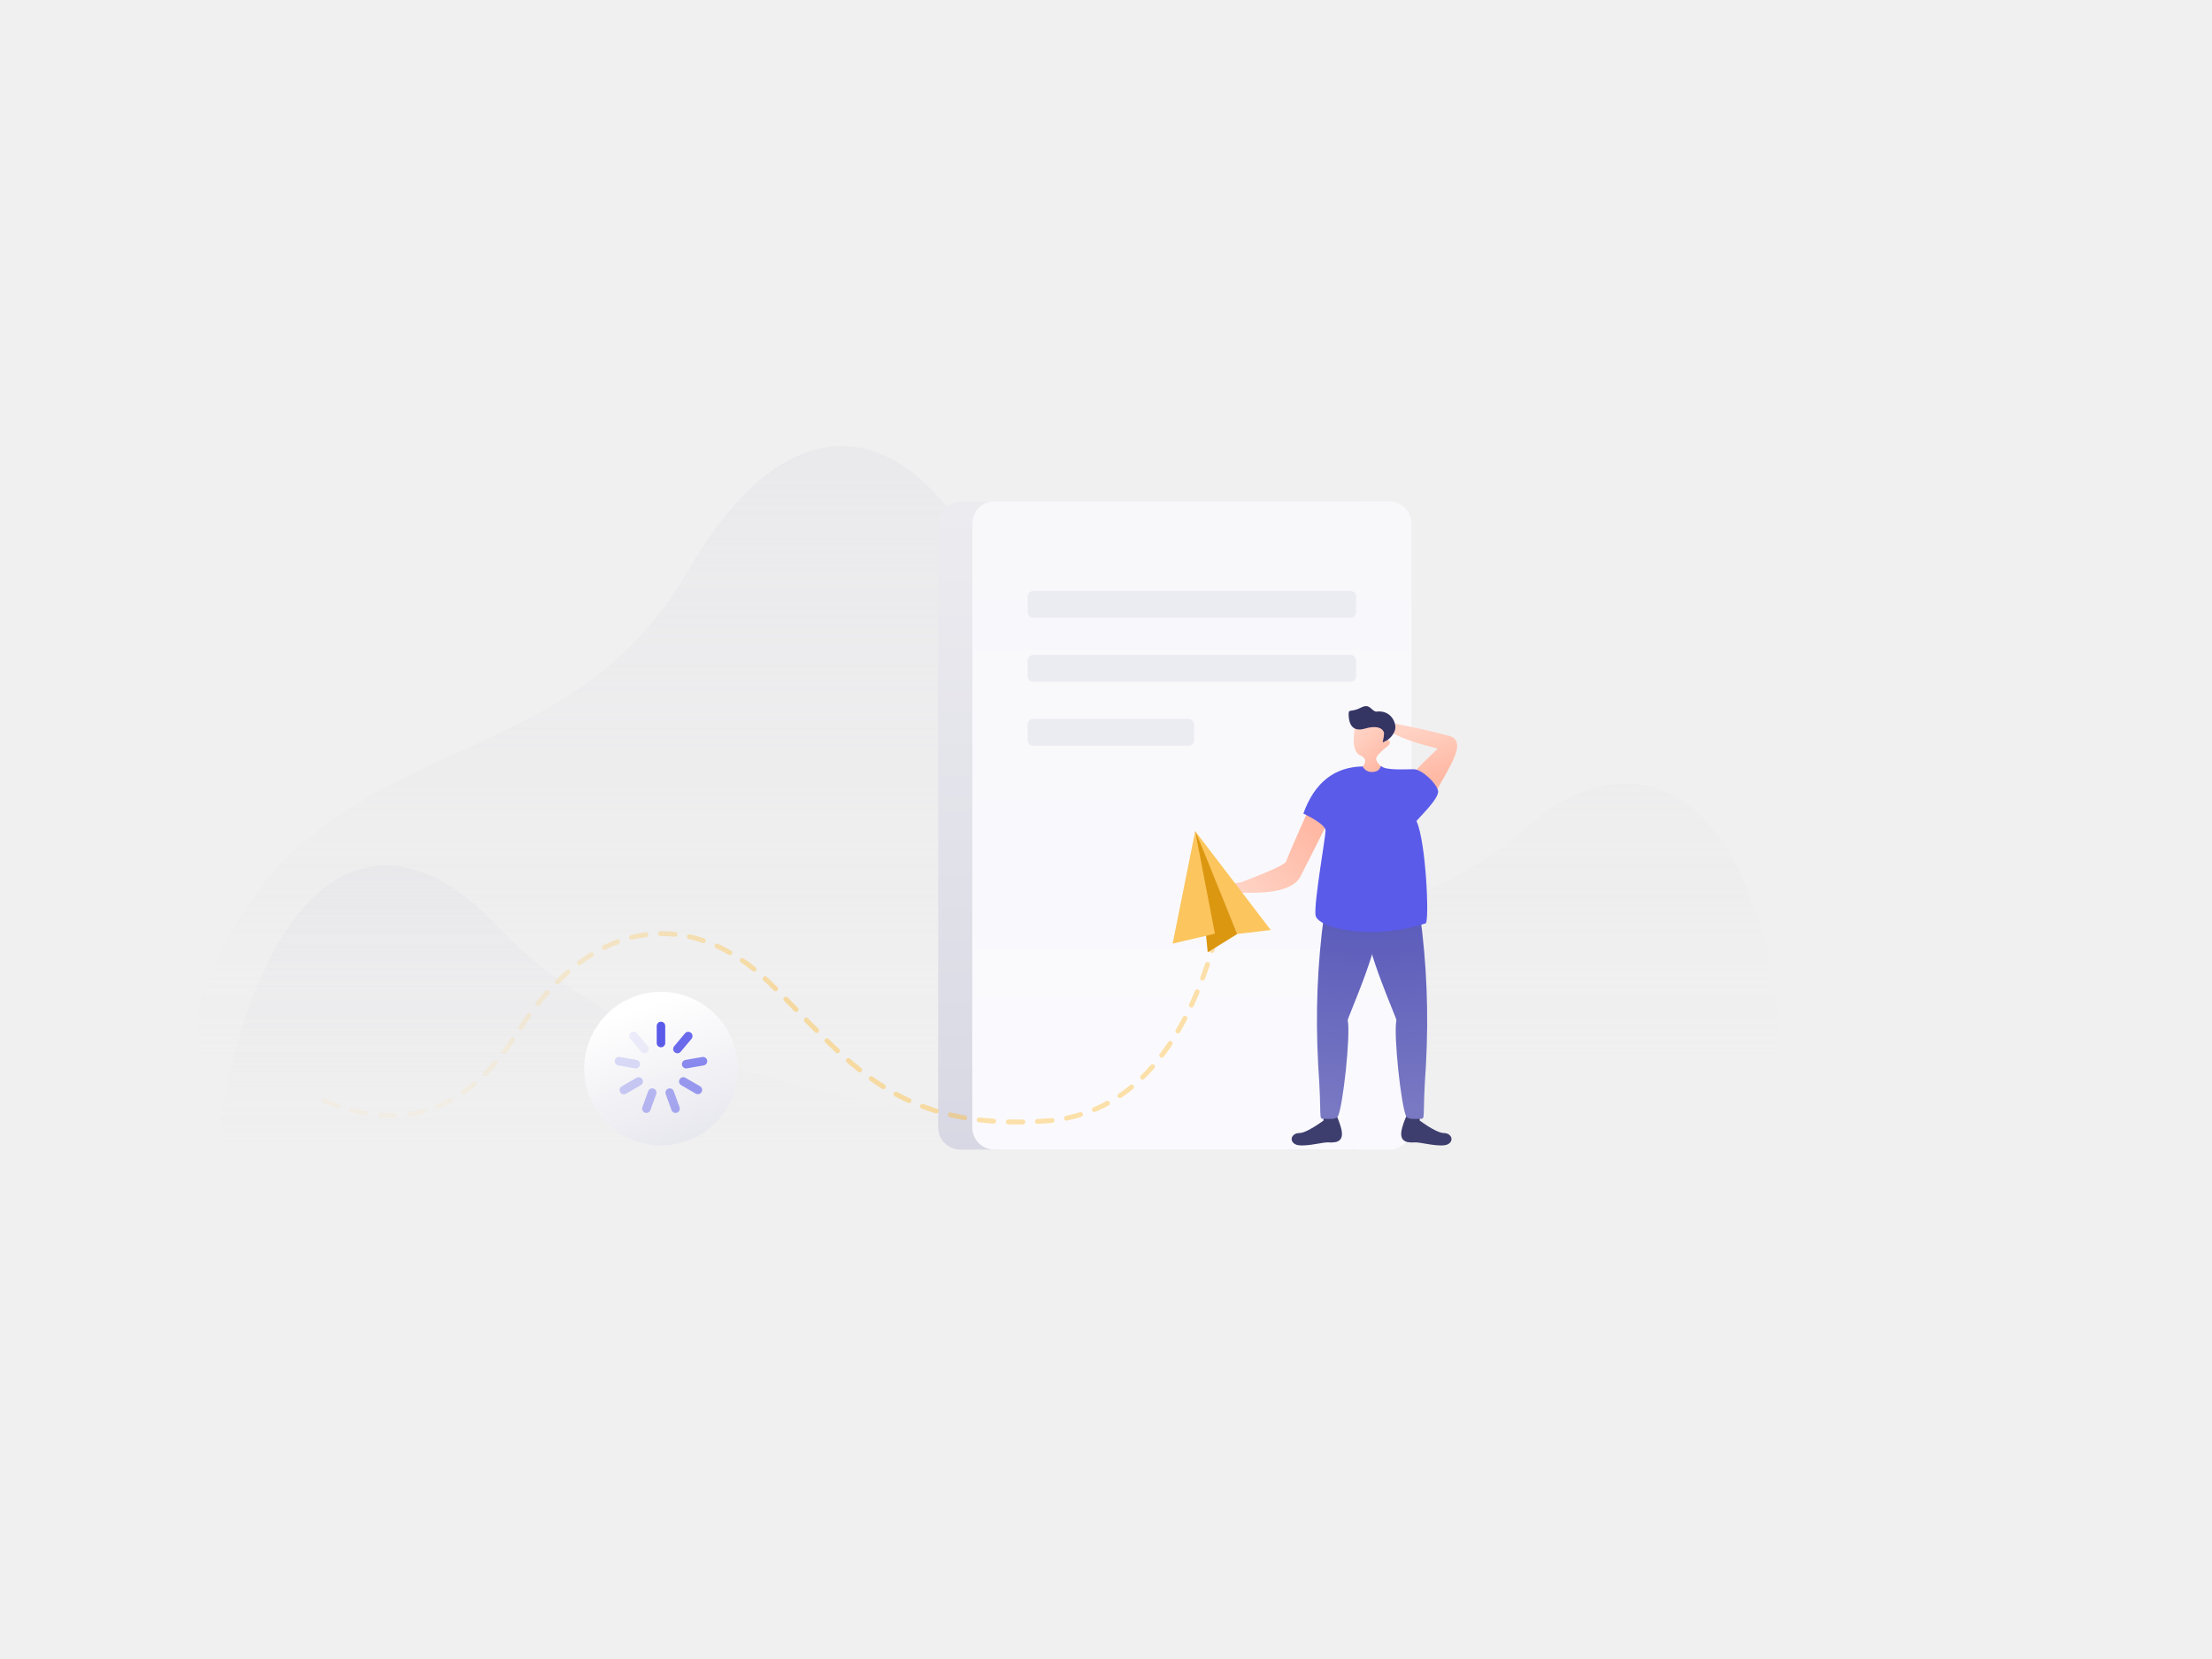
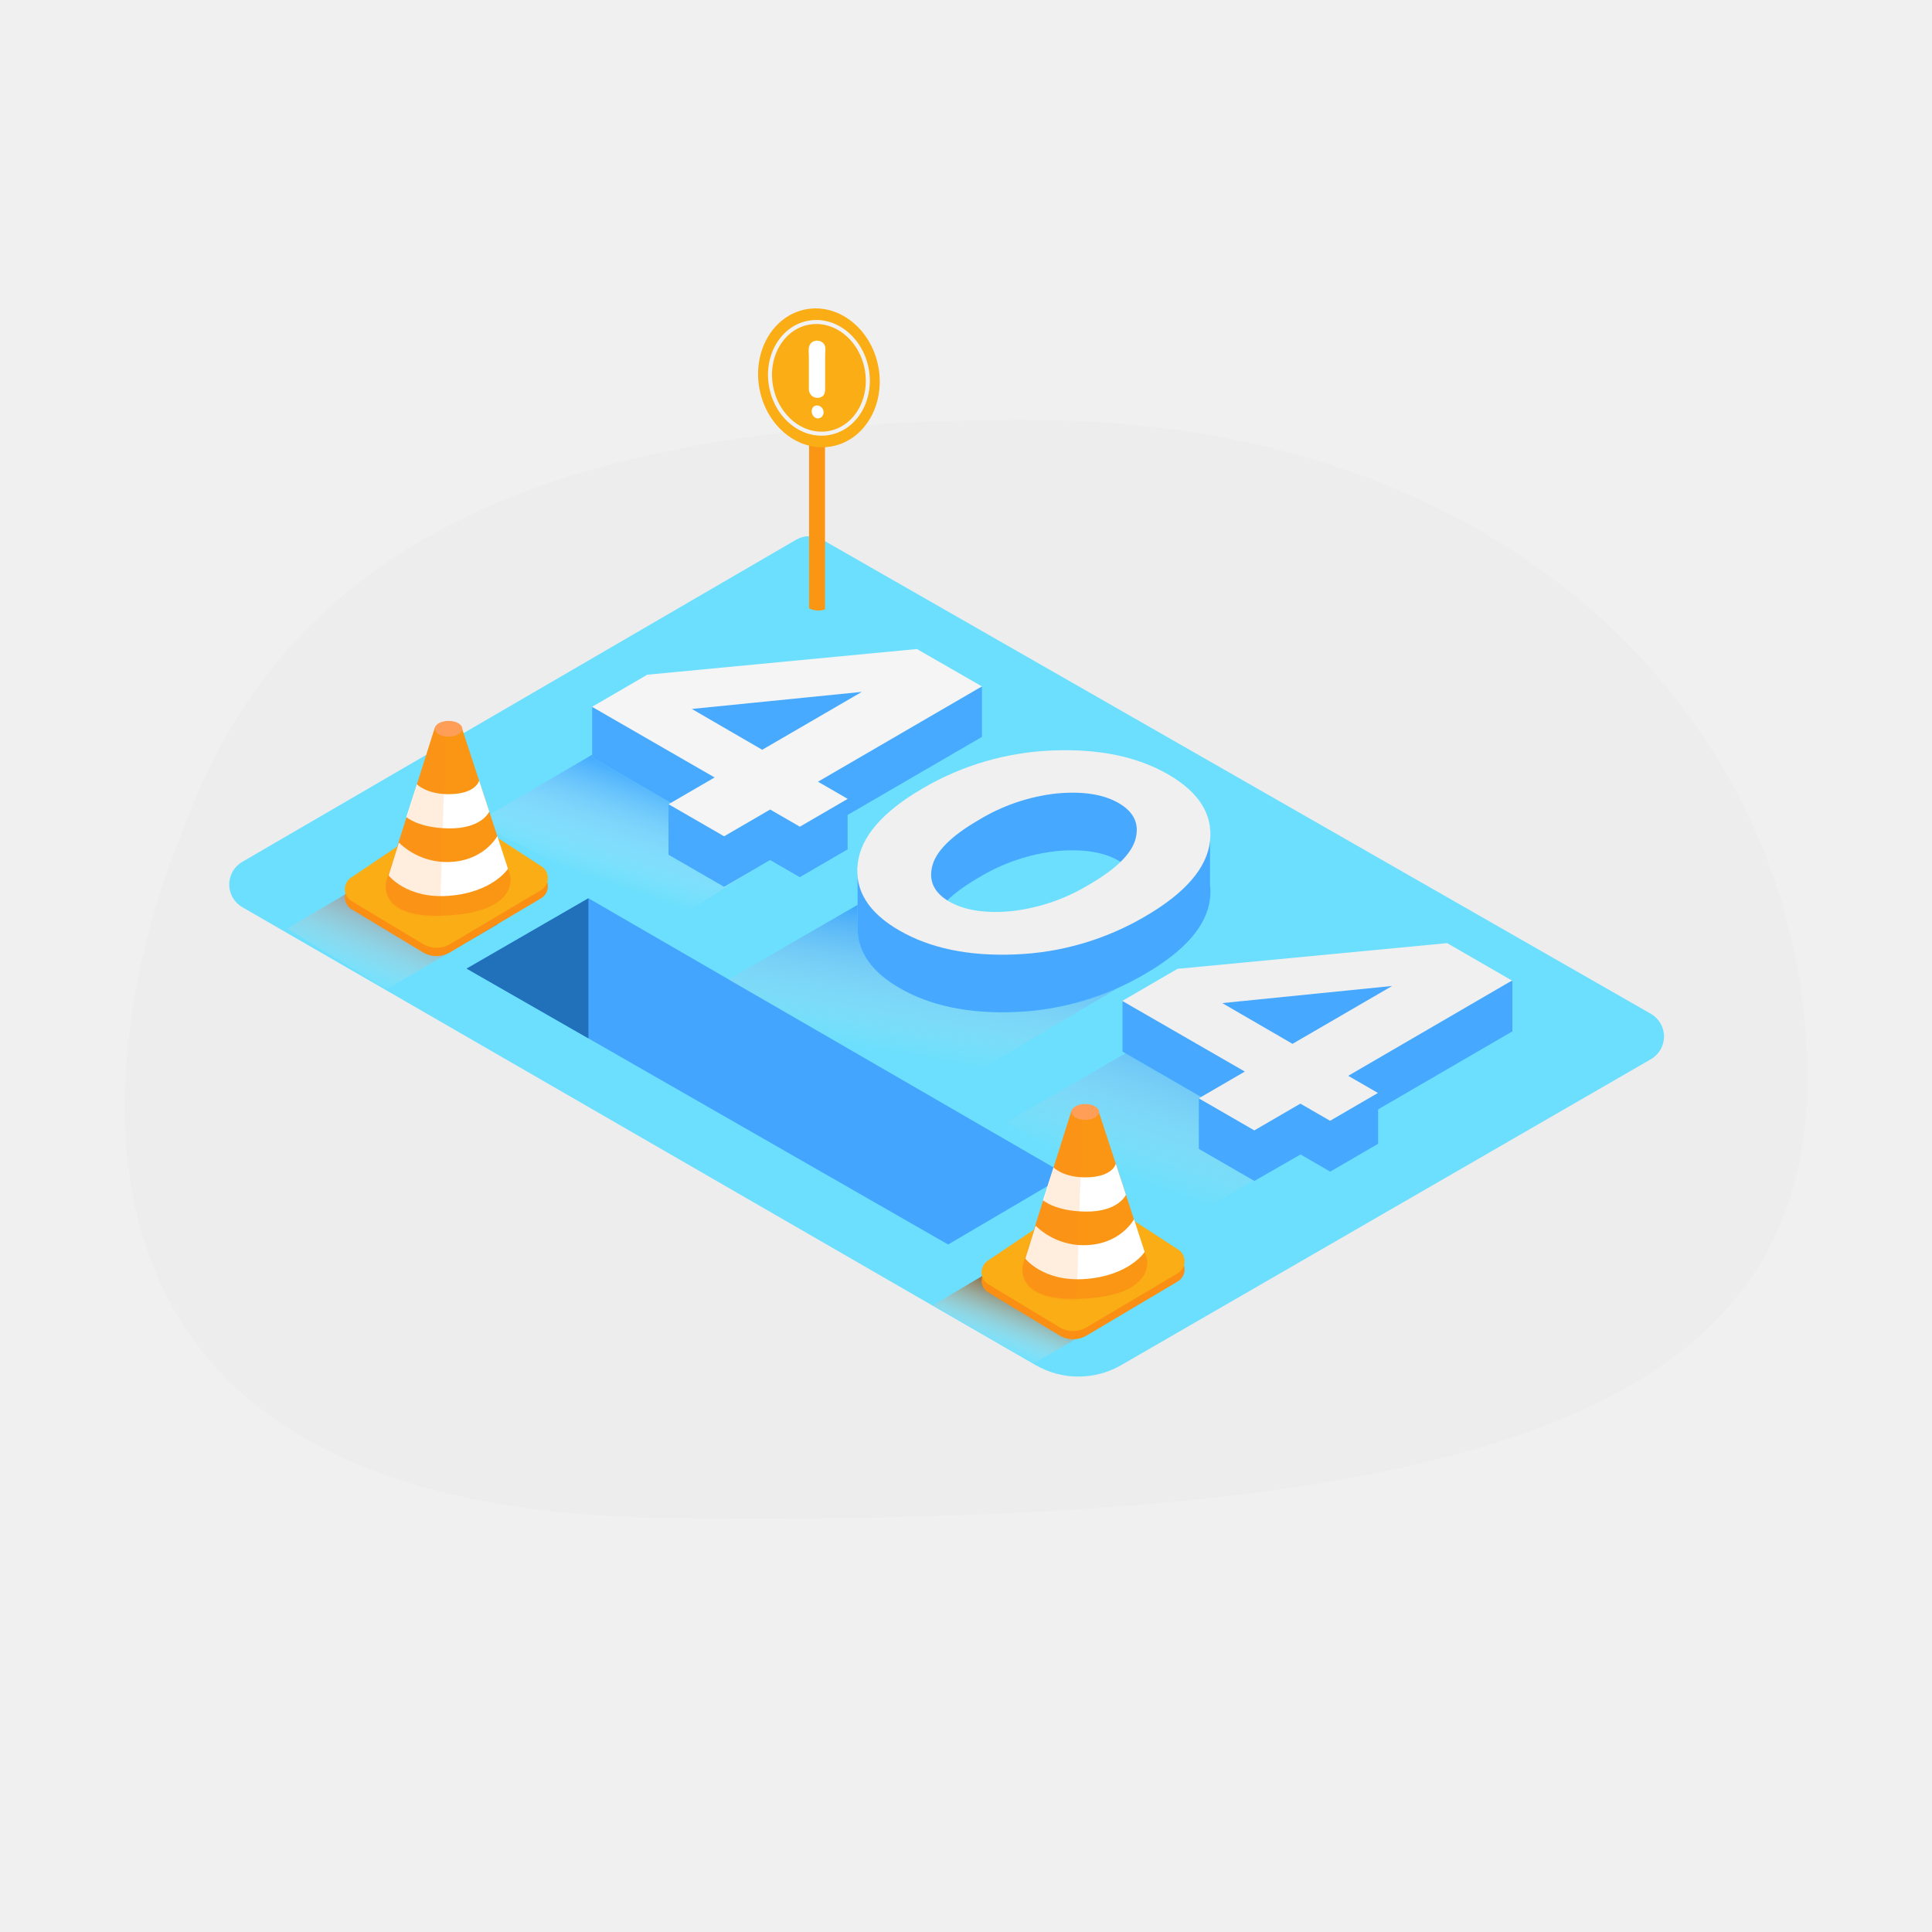
- <svg xmlns="http://www.w3.org/2000/svg" viewBox="0 0 400 300" fill="none">
-   <path opacity=".302" d="M124.645 102.87c19.586-33.838 44.775-29.344 60.392 15.667 15.617 45.01 52.771 62.396 90.399 31.714 14.027-13.618 35.238-14.088 44.079 21.393 2.103 11.917 3.029 18.858 2.777 20.821H34.701c0-11.435 4.968-23.114 14.905-35.035 22.97-24.944 55.453-20.722 75.039-54.56Z" fill="url(#a)" />
-   <path opacity=".302" d="M189.371 202.561s-66.757 0-99.856-35.488C68.719 145.127 46.857 156.842 39 206.941c-.011.605 50.112.605 150.371 0v-4.38Z" fill="url(#b)" />
-   <path d="M245.065 90.676h-71.406a4.01 4.01 0 0 0-4.01 4.01v109.192a4.01 4.01 0 0 0 4.01 4.01h71.406a4.01 4.01 0 0 0 4.01-4.01V94.686a4.01 4.01 0 0 0-4.01-4.01Z" fill="url(#c)" />
-   <path d="M251.234 90.676h-71.406a4.01 4.01 0 0 0-4.01 4.01v109.192a4.01 4.01 0 0 0 4.01 4.01h71.406a4.01 4.01 0 0 0 4.01-4.01V94.686a4.01 4.01 0 0 0-4.01-4.01Z" fill="url(#d)" />
-   <path d="M244.22 106.87h-57.377a1 1 0 0 0-1 1v2.856a1 1 0 0 0 1 1h57.377a1 1 0 0 0 1-1v-2.856a1 1 0 0 0-1-1ZM244.22 118.437h-57.377a1 1 0 0 0-1 1v2.856a1 1 0 0 0 1 1h57.377a1 1 0 0 0 1-1v-2.856a1 1 0 0 0-1-1ZM214.917 130.004h-28.074a1 1 0 0 0-1 1v2.856a1 1 0 0 0 1 1h28.074a1 1 0 0 0 1-1v-2.856a1 1 0 0 0-1-1Z" fill="#EBEBF2" />
-   <path fill-rule="evenodd" clip-rule="evenodd" d="M256.73 202.64c2.094 1.502 3.558 2.253 4.39 2.253 1.248 0 1.922 1.295.762 1.995-1.161.699-4.878-.309-5.83-.309s-3.403.4-2.464-2.766c.626-2.111 1.201-3.009 1.725-2.695l1.417.445v1.077ZM239.322 202.64c-2.094 1.502-3.558 2.253-4.39 2.253-1.248 0-1.923 1.295-.762 1.995 1.161.699 4.878-.309 5.83-.309s3.403.4 2.464-2.766c-.626-2.111-1.201-3.009-1.725-2.695l-1.417.445v1.077Z" fill="#3E3E6E" />
-   <path fill-rule="evenodd" clip-rule="evenodd" d="M256.786 165.405c1.22 8.869 1.577 17.923 1.07 27.161-.71 9.967.034 9.746-1.07 9.746-.417 0-2.114.224-2.489-.432-.895-1.571-2.34-14.741-1.783-17.389.055-.398-5.566-12.757-5.566-17.564.209-.938 3.488-1.445 9.838-1.522Z" fill="url(#e)" />
-   <path fill-rule="evenodd" clip-rule="evenodd" d="M239.438 165.405c-1.22 8.869-1.576 17.923-1.07 27.161.71 9.967-.034 9.746 1.07 9.746.417 0 2.114.224 2.489-.432.895-1.571 2.341-14.741 1.784-17.389-.056-.398 5.565-12.757 5.565-17.564-.209-.938-3.488-1.445-9.838-1.522Z" fill="url(#f)" />
-   <path fill-rule="evenodd" clip-rule="evenodd" d="M236.322 147.073c-2.059 4.61-3.316 7.523-3.77 8.737-.211.503-2.934 1.757-8.169 3.761-1.755.154-2.758.675-3.01 1.564-.143.571-.079 1.549.814 1.63.596.054 1.445-.395 2.547-1.346 5.848.21 9.326-.765 10.434-2.926 1.108-2.16 2.795-5.505 5.062-10.032l-3.637-1.776-.271.388Z" fill="url(#g)" />
-   <path fill-rule="evenodd" clip-rule="evenodd" d="M255.534 140.219c0-.833 3.366-3.689 4.432-4.84.295-.049-5.363-1.05-9.219-3.385-2.571-1.556-2.77-2.066-.597-1.531 5.485 1.021 9.572 1.925 12.261 2.711 2.655 1.199-.052 5.12-2.69 9.879-2.639 4.759-4.187-2-4.187-2.834Z" fill="url(#h)" />
-   <path fill-rule="evenodd" clip-rule="evenodd" d="M245.115 131.007c-.638 3.18-.338 5.05.898 5.609 1.619.674.476 2.065.149 2.236-.219.114-.165.501.16 1.159 1.023.541 1.776.756 2.256.646.481-.11 1.068-.651 1.76-1.623-1.289-.926-1.738-1.669-1.347-2.229.392-.56.987-1.143 1.786-1.751.775-.593.745-1.045-.09-1.354.202-.561.277-1.201.224-1.919l-2.717-.774-2.765-.603-.314.603Z" fill="url(#i)" />
-   <path fill-rule="evenodd" clip-rule="evenodd" d="M246.402 138.592c-5.133.106-8.706 2.95-10.719 8.531.269.1 4.02 1.899 4.02 3.066 0 1.166-2.079 12.823-1.824 15.255.255 2.432 10.209 4.724 19.948 1.518.664-.638.039-14.731-1.672-18.467-.089-.156 4.194-4.077 3.894-5.489-.3-1.411-2.958-3.906-4.41-3.906s-4.972.227-5.793-.508c-.346-.311-.001 1.005-1.792 1.005-.717 0-1.268-.335-1.652-1.005Z" fill="#5B5BEA" />
-   <path fill-rule="evenodd" clip-rule="evenodd" d="M246.932 131.729c2.648-.753 3.352.405 3.352.895 0 .326-.084.867-.251 1.624.326-.145.555-.255.688-.33a3.473 3.473 0 0 0 1.541-1.908c.358-1.185-.694-3.698-3.421-3.324-.95-.18-1.101-1.579-2.753-.718-1.652.861-2.209.199-2.209 1.081 0 .883.068 3.602 3.053 2.68Z" fill="#353564" />
-   <path d="M119.525 207.117c7.666 0 13.881-6.215 13.881-13.88 0-7.666-6.215-13.881-13.881-13.881s-13.88 6.215-13.88 13.881c0 7.665 6.214 13.88 13.88 13.88Z" fill="url(#j)" />
-   <path d="M120.296 185.525a.77.77 0 1 0-1.542 0v3.085a.77.77 0 1 0 1.542 0v-3.085Z" fill="#5B5BEA" />
-   <path opacity=".9" d="M125.073 187.825a.772.772 0 0 0-1.182-.991l-1.982 2.363a.77.77 0 1 0 1.181.991l1.983-2.363Z" fill="#5B5BEA" />
-   <path opacity=".7" d="M127.254 192.657a.771.771 0 0 0-.268-1.519l-3.038.536a.771.771 0 0 0 .268 1.519l3.038-.536Z" fill="#5B5BEA" />
-   <path opacity=".6" d="M125.818 197.76a.77.77 0 1 0 .771-1.336l-2.671-1.542a.772.772 0 0 0-.771 1.336l2.671 1.542Z" fill="#5B5BEA" />
-   <path opacity=".5" d="M121.438 200.747a.77.77 0 1 0 1.449-.528l-1.055-2.898a.77.77 0 1 0-1.449.527l1.055 2.899Z" fill="#5B5BEA" />
-   <path opacity=".4" d="M116.163 200.219a.771.771 0 0 0 1.45.528l1.055-2.899a.771.771 0 0 0-1.45-.527l-1.055 2.898Z" fill="#5B5BEA" />
-   <path opacity=".3" d="M112.462 196.424a.772.772 0 1 0 .771 1.336l2.671-1.542a.772.772 0 0 0-.771-1.336l-2.671 1.542Z" fill="#5B5BEA" />
-   <path opacity=".2" d="M112.065 191.138a.77.77 0 0 0-.268 1.519l3.038.536a.77.77 0 0 0 .268-1.519l-3.038-.536Z" fill="#5B5BEA" />
-   <path opacity=".1" d="M115.159 186.834a.77.77 0 1 0-1.181.991l1.983 2.363a.77.77 0 1 0 1.181-.991l-1.983-2.363Z" fill="#5B5BEA" />
-   <path opacity=".398" d="M58.606 199.034c14.326 6.056 25.976 1.959 34.952-12.293 13.462-21.377 31.62-22.663 45.691-8.927 14.072 13.736 22.498 27.157 50.847 24.819 15.36-1.653 25.738-14.549 31.134-38.688" stroke="url(#k)" stroke-width=".881" stroke-linecap="round" stroke-dasharray="2.64 2.64" />
-   <path fill-rule="evenodd" clip-rule="evenodd" d="M216.128 150.301c.248.318 4.804 6.277 13.666 17.876l-6.059.72c-5.319-12.715-7.855-18.914-7.607-18.596Z" fill="#FCC55E" />
-   <path fill-rule="evenodd" clip-rule="evenodd" d="M216.128 150.301c.154.512.908 7.816 2.262 21.914l5.345-3.318c-5.225-12.909-7.76-19.108-7.607-18.596Z" fill="#DB9710" />
-   <path fill-rule="evenodd" clip-rule="evenodd" d="m216.128 150.301-4.077 20.333 7.645-1.791-3.568-18.542Z" fill="#FCC55E" />
+ <svg xmlns="http://www.w3.org/2000/svg" xmlns:xlink="http://www.w3.org/1999/xlink" width="480" height="480" viewBox="0 0 480 480">
  <defs>
-     <linearGradient id="a" x1="178.517" y1="80.651" x2="178.517" y2="192.465" gradientUnits="userSpaceOnUse">
-       <stop stop-color="#DCDCE4" />
-       <stop offset="1" stop-color="#DEDEE6" stop-opacity="0" />
+     <style>.a,.h{fill:none;}.b{fill:#e6e6e6;opacity:0.3;}.b,.j,.k,.l,.n,.p,.r,.s,.u{isolation:isolate;}.c{fill:#6bdffd;}.d{fill:#fa9614;}.e,.n{fill:#44a5ff;}.f{fill:#2070ba;}.g{fill:#faad14;}.h{stroke:#f2f2f2;stroke-miterlimit:10;}.i{fill:#fff;}.j{fill:url(#a);}.k{fill:url(#b);}.l{fill:url(#c);}.m{fill:#68e1fd;}.n,.p{opacity:0.95;}.o{fill:#f0f0f0;}.p{fill:#45a7ff;}.q{fill:#f5f5f5;}.r{fill:url(#d);}.s{fill:url(#e);}.t{fill:#fa8f14;}.u{fill:#ff8522;opacity:0.15;}.v{fill:#ff9f57;}</style>
+     <linearGradient id="a" x1="0.234" y1="0.81" x2="0.514" y2="0.378" gradientUnits="objectBoundingBox">
+       <stop offset="0" stop-color="#f5f5f5" stop-opacity="0" />
+       <stop offset="1" stop-color="#1890ff" />
    </linearGradient>
-     <linearGradient id="b" x1="114.185" y1="156.5" x2="114.185" y2="207.395" gradientUnits="userSpaceOnUse">
-       <stop stop-color="#DCDCE4" />
-       <stop offset="1" stop-color="#DEDEE6" stop-opacity="0" />
+     <linearGradient id="b" x1="0.258" y1="0.771" x2="0.472" y2="0.114" gradientUnits="objectBoundingBox">
+       <stop offset="0" stop-color="#e1e1e1" stop-opacity="0" />
+       <stop offset="1" stop-color="#1890ff" />
    </linearGradient>
-     <linearGradient id="c" x1="209.362" y1="90.676" x2="209.362" y2="207.888" gradientUnits="userSpaceOnUse">
-       <stop stop-color="#ECECF0" />
-       <stop offset="1" stop-color="#D8D8E4" />
+     <linearGradient id="c" x1="0.273" y1="0.77" x2="0.722" y2="0.048" xlink:href="#b" />
+     <linearGradient id="d" x1="0.064" y1="0.831" x2="0.483" y2="0.088" gradientUnits="objectBoundingBox">
+       <stop offset="0" stop-color="#fff" stop-opacity="0" />
+       <stop offset="0.98" stop-color="#84210b" />
    </linearGradient>
-     <linearGradient id="d" x1="215.531" y1="90.676" x2="215.531" y2="198.457" gradientUnits="userSpaceOnUse">
-       <stop stop-color="#F8F8FB" />
-       <stop offset="1" stop-color="#FAFAFE" />
-     </linearGradient>
-     <linearGradient id="e" x1="252.786" y1="200.587" x2="249.807" y2="167.076" gradientUnits="userSpaceOnUse">
-       <stop stop-color="#7878C3" />
-       <stop offset="1" stop-color="#5C5CBB" />
-     </linearGradient>
-     <linearGradient id="f" x1="243.438" y1="200.587" x2="246.417" y2="167.076" gradientUnits="userSpaceOnUse">
-       <stop stop-color="#7878C3" />
-       <stop offset="1" stop-color="#5C5CBB" />
-     </linearGradient>
-     <linearGradient id="g" x1="223.714" y1="159.807" x2="236.303" y2="148.233" gradientUnits="userSpaceOnUse">
-       <stop stop-color="#FFD2C4" />
-       <stop offset="1" stop-color="#FFB8A3" />
-     </linearGradient>
-     <linearGradient id="h" x1="256.079" y1="131.823" x2="258.907" y2="141.093" gradientUnits="userSpaceOnUse">
-       <stop stop-color="#FFD2C4" />
-       <stop offset="1" stop-color="#FFB8A3" />
-     </linearGradient>
-     <linearGradient id="i" x1="246.119" y1="132.063" x2="251.203" y2="137.72" gradientUnits="userSpaceOnUse">
-       <stop stop-color="#FFD2C4" />
-       <stop offset="1" stop-color="#FFB8A3" />
-     </linearGradient>
-     <linearGradient id="j" x1="117.3" y1="181.72" x2="125.255" y2="205.315" gradientUnits="userSpaceOnUse">
-       <stop stop-color="#fff" />
-       <stop offset="1" stop-color="#E8E8EF" />
-     </linearGradient>
-     <linearGradient id="k" x1="74.439" y1="184.426" x2="137.17" y2="166.175" gradientUnits="userSpaceOnUse">
-       <stop stop-color="#FFD685" stop-opacity=".252" />
-       <stop offset="1" stop-color="#FFB829" />
+     <linearGradient id="e" x1="0.211" y1="0.86" x2="0.5" y2="0.418" gradientUnits="objectBoundingBox">
+       <stop offset="0" stop-color="#fff" stop-opacity="0" />
+       <stop offset="1" stop-color="#84470b" />
    </linearGradient>
  </defs>
+   <g transform="translate(-377 -134)">
+     <rect class="a" width="480" height="480" transform="translate(377 134)" />
+     <g transform="translate(-10.052 -0.364)">
+       <path class="b" d="M59.548,139.589S-14.208,306.182,179.984,308.517,462.952,285.263,463.83,200.55,394.772,36.629,272.864,35.751,85.028,66.752,59.548,139.589Z" transform="translate(372.249 202.975)" />
+       <path class="c" d="M27.344,147.489,164.988,67.435a6.507,6.507,0,0,1,6.506,0L377.326,185.226a6.506,6.506,0,0,1,0,11.287l-131.6,76a21.243,21.243,0,0,1-21.244,0L27.405,158.755a6.506,6.506,0,0,1-.061-11.266Z" transform="translate(419.878 201.013)" />
+       <path class="d" d="M172.144,84.751V25.11h-3.958V84.477A4.977,4.977,0,0,0,172.144,84.751Z" transform="translate(419.878 201.013)" />
+       <path class="e" d="M83.108,174l119.628,68.543,29.4-17.285L113.365,156.522Z" transform="translate(419.878 201.013)" />
+       <path class="f" d="M113.365,156.522v34.814L83.108,174Z" transform="translate(419.878 201.013)" />
+       <ellipse class="g" cx="15.022" cy="17.326" rx="15.022" ry="17.326" transform="translate(572.457 214.096) rotate(-11)" />
+       <ellipse class="h" cx="12.078" cy="13.936" rx="12.078" ry="13.936" transform="translate(575.993 216.862) rotate(-11)" />
+       <path class="i" d="M171.657,18.533a2.234,2.234,0,0,0-2.944,0c-.883.923-.578,2.2-.578,3.37v8a2.153,2.153,0,0,0,2.933,2.152c1.208-.457,1.106-1.655,1.106-2.731V21.639c0-.893.274-2.03-.3-2.863A1.641,1.641,0,0,0,171.657,18.533Z" transform="translate(419.878 201.013)" />
+       <path class="i" d="M169.718,34.144a1.257,1.257,0,0,0-.761.73c-.6,1.482,1.015,3.238,2.4,2.03a1.695,1.695,0,0,0-.5-2.649A1.514,1.514,0,0,0,169.718,34.144Z" transform="translate(419.878 201.013)" />
+       <path class="j" d="M200.046,120.774,134.23,162.148,85.28,137.805l59.469-34.723" transform="translate(419.878 201.013)" />
+       <path class="k" d="M240.677,162.277a46.925,46.925,0,0,1-14.474,4.415c-7.613,1.117-17.976,2.964-24.979-1.177-6.557-3.877-6.923-10.7-4.365-16.971L148.19,176.7l50.8,29.338L256.47,171.98Z" transform="translate(419.878 201.013)" />
+       <path class="l" d="M309.961,208.236l-48.74,28.593L217.007,212.3l51.207-29.648" transform="translate(419.878 201.013)" />
+       <path class="m" d="M329.286,181.735l-2.507-1.452-9.652.924.883-2.7-12.251-3.39h-37.8l-21.9,6.9v12.6l19.976,11.53h-1.015v12.637l13.8,7.968,11.469-6.577,7.379,4.263,11.886-6.912v-8.547l33.271-19.336h.092v-12.6Zm-40.955,23.558-17.5-10.15,42.2-4.253Z" transform="translate(419.878 201.013)" />
+       <path class="n" d="M329.286,181.735l-2.507-1.452-9.652.924.883-2.7-12.251-3.39h-37.8l-21.9,6.9v12.6l19.976,11.53h-1.015v12.637l13.8,7.968,11.469-6.577,7.379,4.263,11.886-6.912v-8.547l33.271-19.336h.092v-12.6Zm-40.955,23.558-17.5-10.15,42.2-4.253Z" transform="translate(419.878 201.013)" />
+       <path class="o" d="M302.135,200.634l7.379,4.263-11.886,6.912-7.379-4.263-11.439,6.648-13.8-7.967,11.439-6.649-30.45-17.549,13.723-7.978,66.99-6.384,16.1,9.3Zm-13.8-7.968,24.705-14.352-42.2,4.253,17.5,10.15" transform="translate(419.878 201.013)" />
+       <path class="m" d="M267.8,153.254V138.9l-10.15,1.238-.2-.122a40.182,40.182,0,0,0-5.654-2.669c-1.2-3.187-4.06-9.288-8.424-10.445-6.03-1.583-16.169.213-16.169.213L204.807,136.9c.1,0,1.654.437,3.877.944a70.55,70.55,0,0,0-12.18,5.633,56.348,56.348,0,0,0-7.288,4.974l-8.972,1.086V164.1h0q.07,8.729,10.444,14.738,11.52,6.648,28.775,5.948a68.894,68.894,0,0,0,32.186-9.46q15.012-8.729,16.149-18.706A14.954,14.954,0,0,0,267.8,153.254Zm-57.571-1.807a47.253,47.253,0,0,1,19.64-6.669q9.582-.831,15.225,2.406a11.058,11.058,0,0,1,2.619,2.03c-5.948,7.765-15.347,12.992-24.99,15.012-7.419,1.553-14.057,1.066-20.3-3.411-.6-.426-1.258-.913-1.948-1.431q2.8-3.9,9.764-7.947Z" transform="translate(419.878 201.013)" />
+       <path class="n" d="M267.8,153.254V138.9l-10.15,1.238-.2-.122a40.182,40.182,0,0,0-5.654-2.669c-1.2-3.187-4.06-9.288-8.424-10.445-6.03-1.583-16.169.213-16.169.213L204.807,136.9c.1,0,1.654.437,3.877.944a70.55,70.55,0,0,0-12.18,5.633,56.348,56.348,0,0,0-7.288,4.974l-8.972,1.086V164.1h0q.07,8.729,10.444,14.738,11.52,6.648,28.775,5.948a68.894,68.894,0,0,0,32.186-9.46q15.012-8.729,16.149-18.706A14.954,14.954,0,0,0,267.8,153.254Zm-57.571-1.807a47.253,47.253,0,0,1,19.64-6.669q9.582-.831,15.225,2.406a11.058,11.058,0,0,1,2.619,2.03c-5.948,7.765-15.347,12.992-24.99,15.012-7.419,1.553-14.057,1.066-20.3-3.411-.6-.426-1.258-.913-1.948-1.431q2.8-3.9,9.764-7.947Z" transform="translate(419.878 201.013)" />
+       <path class="o" d="M267.8,142.342q-1.137,9.978-16.149,18.707a68.886,68.886,0,0,1-32.257,9.429q-17.254.7-28.775-5.948t-10.353-16.6q1.167-10,16.169-18.717a68.782,68.782,0,0,1,32.246-9.409q17.256-.69,28.745,5.958T267.8,142.342ZM218.225,159.75a47.258,47.258,0,0,0,19.64-6.679q10.059-5.847,11.46-11.4t-4.223-8.8q-5.624-3.249-15.225-2.406a47.239,47.239,0,0,0-19.64,6.669q-10.049,5.835-11.449,11.4t4.212,8.8q5.633,3.247,15.225,2.416" transform="translate(419.878 201.013)" />
+       <path class="m" d="M197.549,108.665l-2.507-1.452-9.652.924.883-2.7-12.251-3.39H136.2l-21.9,6.9v12.586l19.975,11.53h-1.015V145.7l13.8,7.968,11.439-6.648,7.379,4.263,11.886-6.913v-8.546l33.272-19.336h.091V103.975Zm-40.955,23.558-17.5-10.15,42.2-4.253Z" transform="translate(419.878 201.013)" />
+       <path class="p" d="M197.549,108.665l-2.507-1.452-9.652.924.883-2.7-12.251-3.39H136.2l-21.9,6.9v12.586l19.975,11.53h-1.015V145.7l13.8,7.968,11.439-6.648,7.379,4.263,11.886-6.913v-8.546l33.272-19.336h.091V103.975Zm-40.955,23.558-17.5-10.15,42.2-4.253Z" transform="translate(419.878 201.013)" />
+       <path class="q" d="M170.4,127.564l7.379,4.263-11.885,6.912-7.379-4.263-11.44,6.649-13.8-7.968,11.44-6.649-30.45-17.549,13.722-7.978,66.99-6.384,16.149,9.287Zm-13.8-7.968L181.3,105.244l-42.244,4.243,17.5,10.15" transform="translate(419.878 201.013)" />
+       <path class="r" d="M79.229,140.045,38.5,164.084l24.756,15.042,27.577-16.169C82.469,158.288,86.679,145.983,79.229,140.045Z" transform="translate(419.878 201.013)" />
+       <path class="s" d="M228.192,240.29,199,257.62l24.966,14.5,28.417-16.538C244.016,250.958,225.582,254.432,228.192,240.29Z" transform="translate(419.878 201.013)" />
+       <path class="t" d="M78.967,169.961,101.6,156.532a3.462,3.462,0,0,0,.121-5.887l-18.706-12.18a5.8,5.8,0,0,0-6.4,0L54.384,153.426a3.462,3.462,0,0,0,.152,5.837l17.7,10.687A6.567,6.567,0,0,0,78.967,169.961Z" transform="translate(419.878 201.013)" />
+       <path class="g" d="M78.967,167.931,101.6,154.5a3.462,3.462,0,0,0,.121-5.887l-18.706-12.18a5.8,5.8,0,0,0-6.4,0L54.384,151.4a3.462,3.462,0,0,0,.152,5.837l17.691,10.616A6.569,6.569,0,0,0,78.967,167.931Z" transform="translate(419.878 201.013)" />
+       <path class="d" d="M75.2,114.125,63.184,152.137S60.25,161.78,78.277,160.8s15.651-9.926,15.651-9.926L81.9,114.125" transform="translate(419.878 201.013)" />
+       <path class="i" d="M70.745,128.2s2.386,2.466,7.877,2.466c6.861,0,7.592-3.38,7.592-3.38l2.517,7.684s-1.806,4.334-10.15,4.192c-7.511-.122-10.454-2.822-10.454-2.822" transform="translate(419.878 201.013)" />
+       <path class="i" d="M66.28,142.688a17.174,17.174,0,0,0,12.18,4.831c8.921-.1,12.271-6.445,12.271-6.445l2.649,8.12s-3.827,5.937-14.829,6.729c-10.373.741-14.829-5.075-14.829-5.075" transform="translate(419.878 201.013)" />
+       <path class="u" d="M77.79,114.43H75.222L63.2,152.421s-2.73,8.993,13.307,8.729C76.856,145.56,77.637,129.99,77.79,114.43Z" transform="translate(419.878 201.013)" />
+       <ellipse class="v" cx="3.421" cy="1.959" rx="3.421" ry="1.959" transform="translate(495.079 313.463)" />
+       <path class="t" d="M237.145,265.157l22.634-13.428a3.461,3.461,0,0,0,.122-5.887l-18.707-12.18a5.794,5.794,0,0,0-6.4,0l-22.229,14.961a3.46,3.46,0,0,0,.153,5.836L230.4,265.137A6.566,6.566,0,0,0,237.145,265.157Z" transform="translate(419.878 201.013)" />
+       <path class="g" d="M237.145,263.117l22.634-13.428a3.461,3.461,0,0,0,.122-5.887l-18.707-12.18a5.794,5.794,0,0,0-6.4,0l-22.229,14.961a3.46,3.46,0,0,0,.153,5.836L230.4,263.107A6.566,6.566,0,0,0,237.145,263.117Z" transform="translate(419.878 201.013)" />
+       <path class="d" d="M233.379,209.322l-12.018,38.012s-2.933,9.643,15.093,8.668,15.652-9.927,15.652-9.927l-12.018-36.753" transform="translate(419.878 201.013)" />
+       <path class="i" d="M228.923,223.4s2.385,2.467,7.876,2.467c6.862,0,7.593-3.38,7.593-3.38l2.517,7.683s-1.807,4.334-10.15,4.192c-7.511-.121-10.455-2.821-10.455-2.821" transform="translate(419.878 201.013)" />
+       <path class="i" d="M224.467,237.884a17.176,17.176,0,0,0,12.18,4.832c8.922-.1,12.272-6.445,12.272-6.445l2.649,8.12s-3.827,5.937-14.829,6.729c-10.374.741-14.83-5.075-14.83-5.075" transform="translate(419.878 201.013)" />
+       <path class="u" d="M235.977,209.607H233.4l-12.017,38.011s-2.731,8.993,13.306,8.729C235.033,240.757,235.815,225.187,235.977,209.607Z" transform="translate(419.878 201.013)" />
+       <ellipse class="v" cx="3.421" cy="1.959" rx="3.421" ry="1.959" transform="translate(653.257 408.66)" />
+     </g>
+   </g>
</svg>
